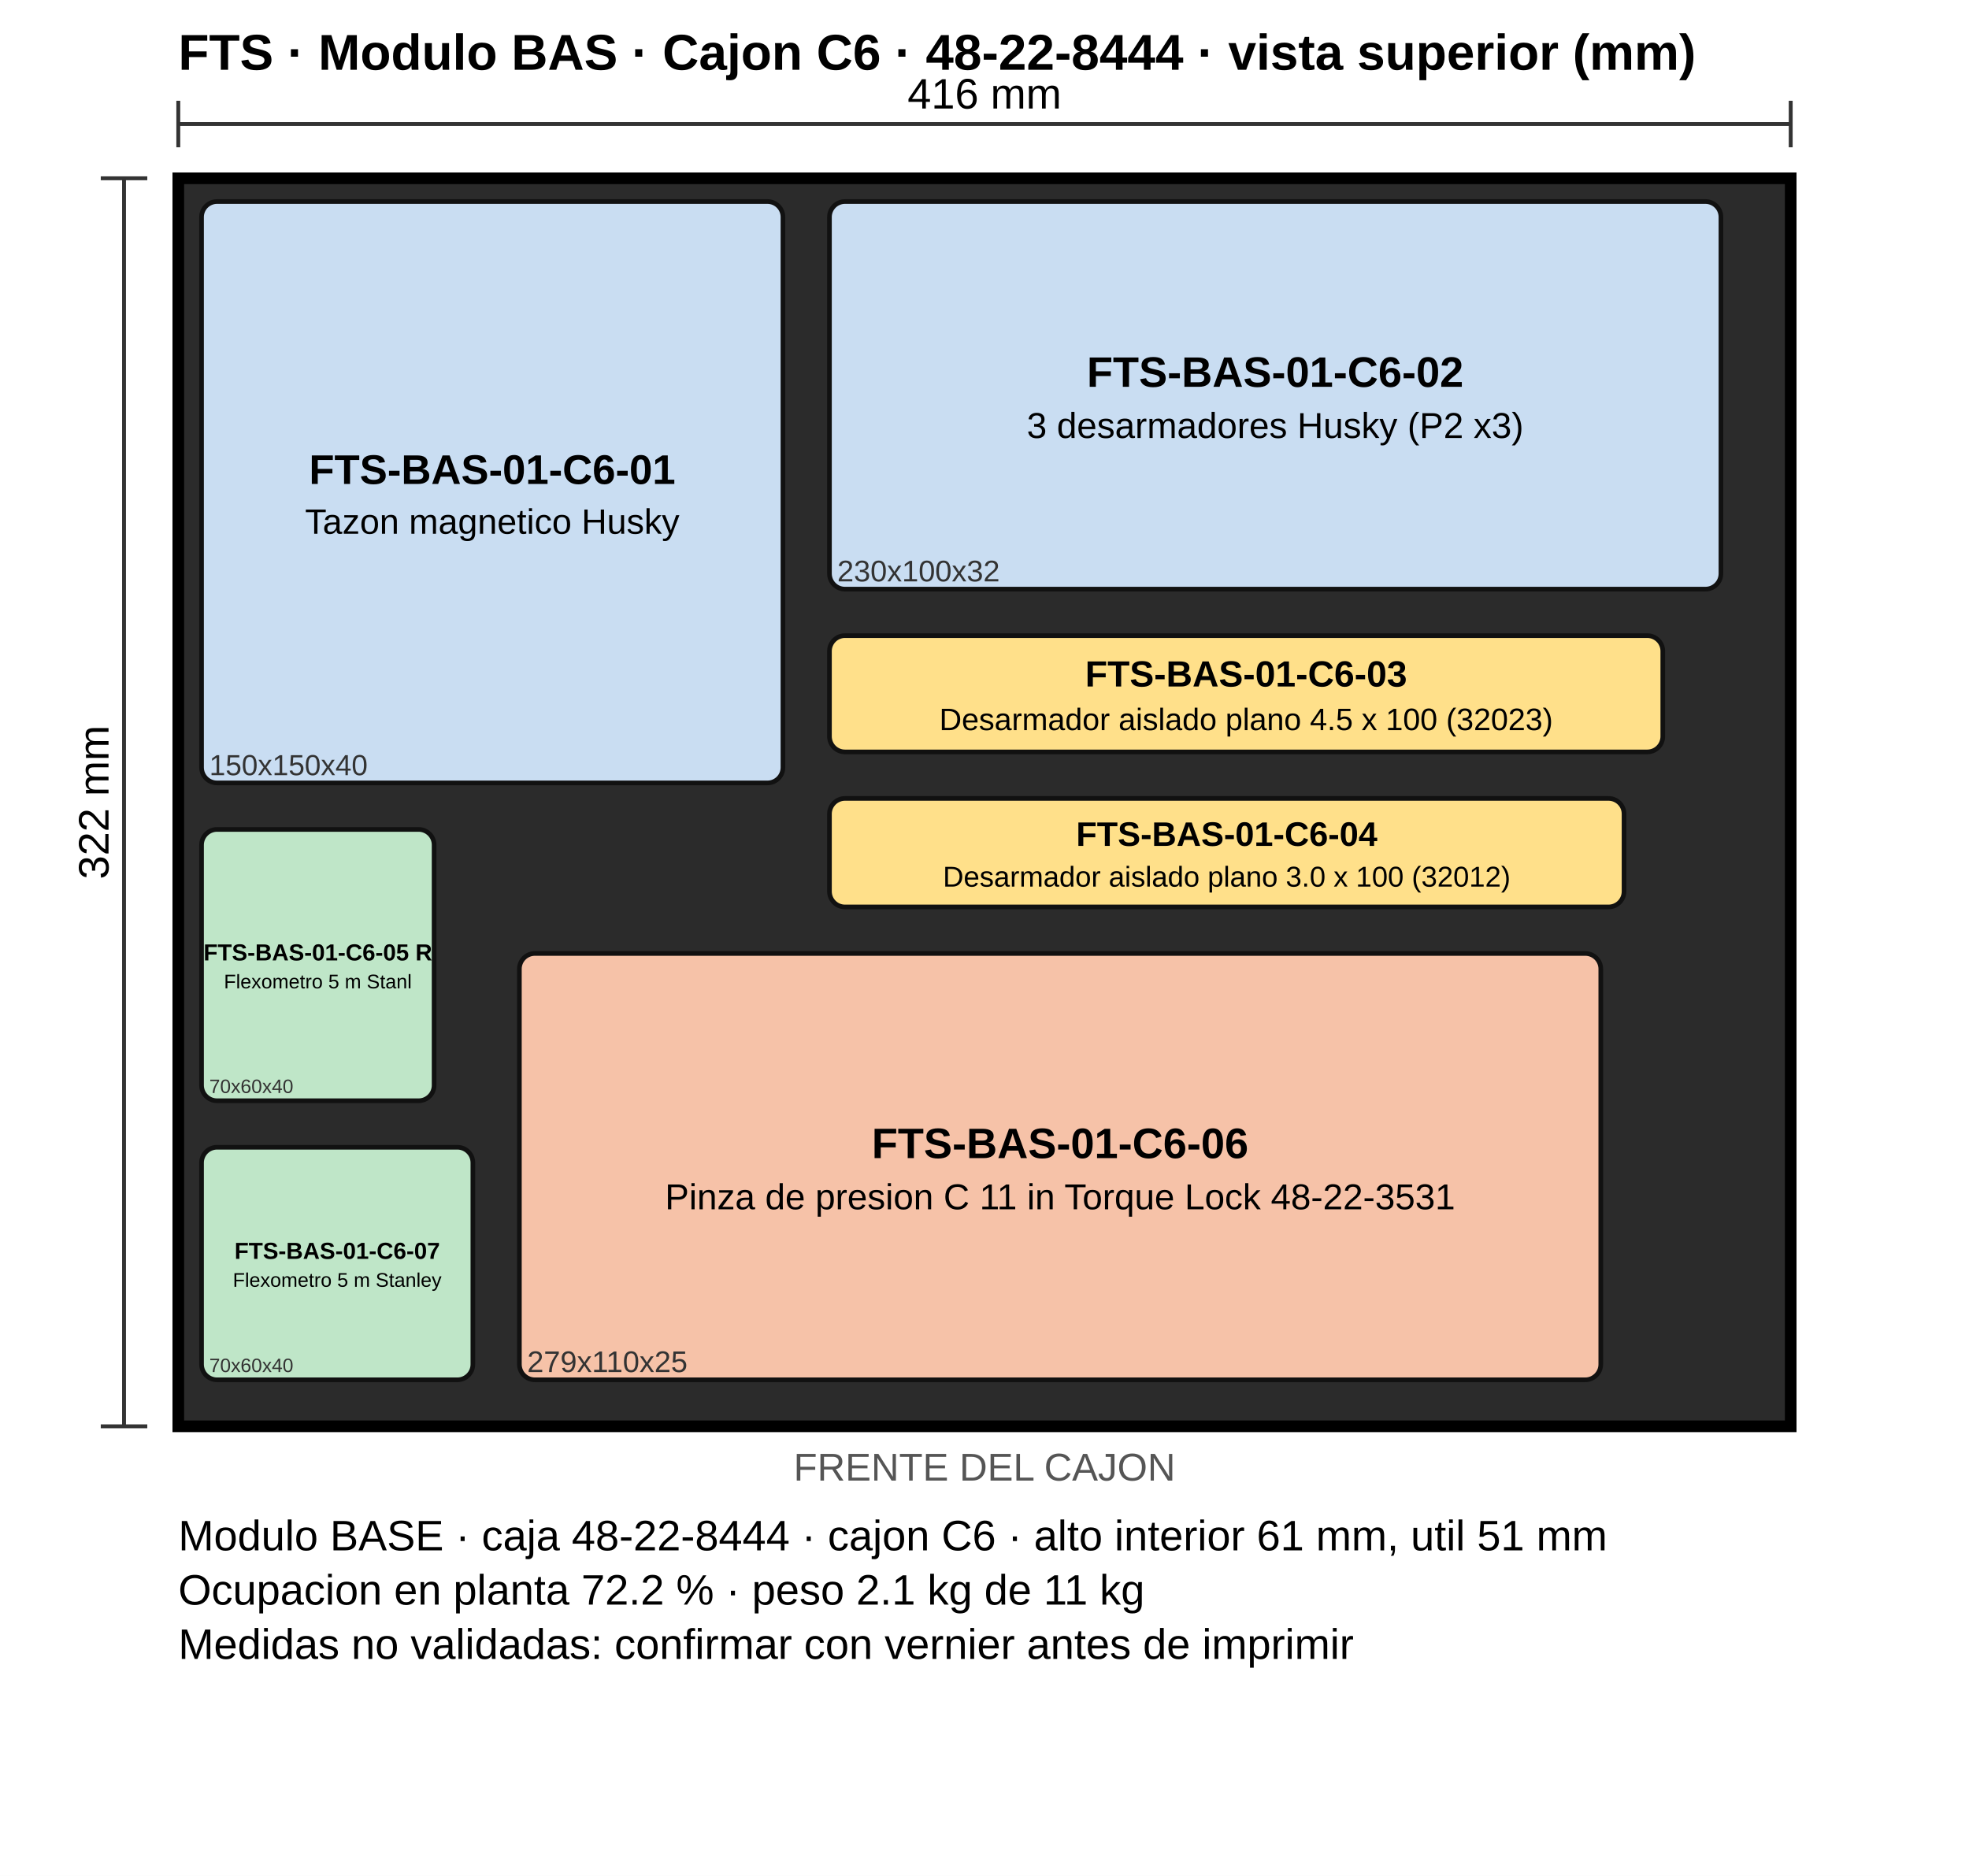
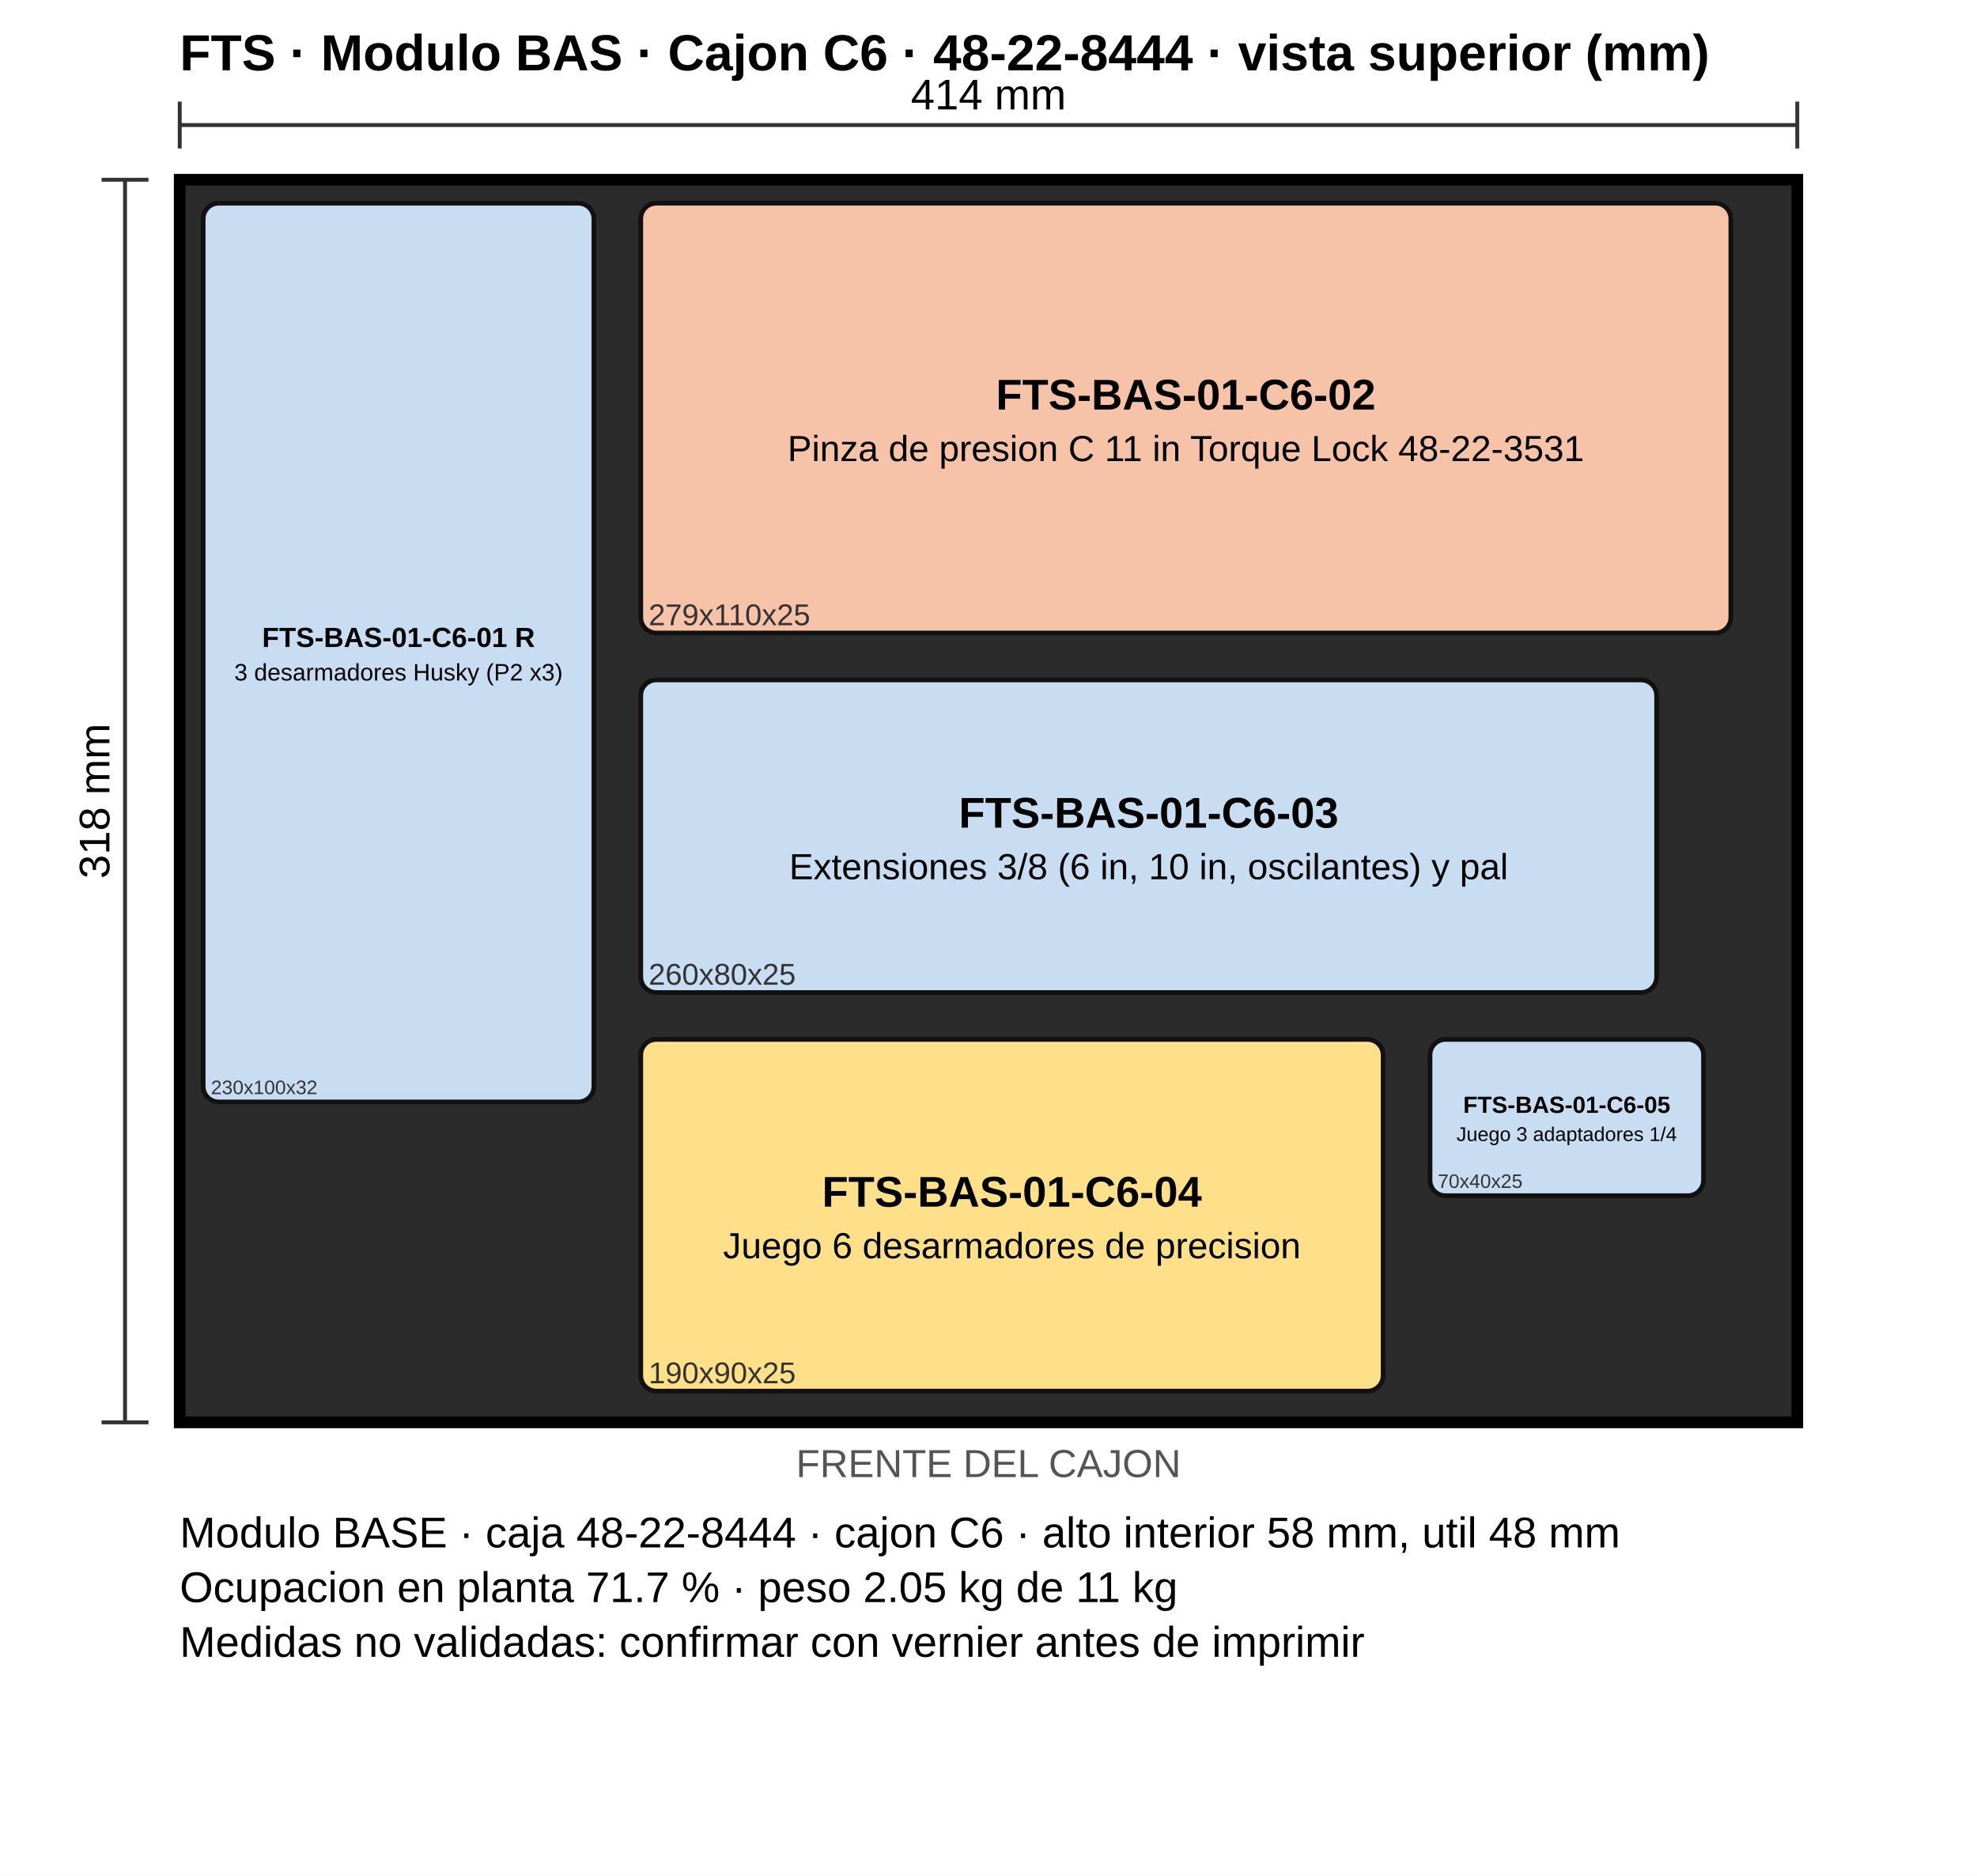
- <svg xmlns="http://www.w3.org/2000/svg" viewBox="0 0 508 484" width="813" font-family="Arial, sans-serif">
-   <rect x="0" y="0" width="508" height="484" fill="#ffffff" />
+ <svg xmlns="http://www.w3.org/2000/svg" viewBox="0 0 506 480" width="810" font-family="Arial, sans-serif">
+   <rect x="0" y="0" width="506" height="480" fill="#ffffff" />
  <text x="46" y="18" font-size="13" font-weight="bold">FTS · Modulo BAS · Cajon C6 · 48-22-8444 · vista superior (mm)</text>
-   <rect x="46" y="46" width="416" height="322" fill="#2b2b2b" stroke="#000" stroke-width="3" />
-   <line x1="46" y1="32" x2="462" y2="32" stroke="#333" stroke-width="1" />
+   <rect x="46" y="46" width="414" height="318" fill="#2b2b2b" stroke="#000" stroke-width="3" />
+   <line x1="46" y1="32" x2="460" y2="32" stroke="#333" stroke-width="1" />
  <line x1="46" y1="26" x2="46" y2="38" stroke="#333" />
-   <line x1="462" y1="26" x2="462" y2="38" stroke="#333" />
-   <text x="254.0" y="28" font-size="11" text-anchor="middle">416 mm</text>
-   <line x1="32" y1="46" x2="32" y2="368" stroke="#333" />
+   <line x1="460" y1="26" x2="460" y2="38" stroke="#333" />
+   <text x="253.0" y="28" font-size="11" text-anchor="middle">414 mm</text>
+   <line x1="32" y1="46" x2="32" y2="364" stroke="#333" />
  <line x1="26" y1="46" x2="38" y2="46" stroke="#333" />
-   <line x1="26" y1="368" x2="38" y2="368" stroke="#333" />
-   <text x="28" y="207.0" font-size="11" text-anchor="middle" transform="rotate(-90 28 207.0)">322 mm</text>
-   <text x="254.0" y="382" font-size="10" text-anchor="middle" fill="#555">FRENTE DEL CAJON</text>
-   <rect x="52" y="52" width="150" height="150" rx="4" fill="#C9DDF2" stroke="#111" stroke-width="1.2" />
-   <text x="127.0" y="124.857" font-size="10.7" text-anchor="middle" font-weight="bold">FTS-BAS-01-C6-01</text>
-   <text x="127.0" y="137.714" font-size="9.1" text-anchor="middle">Tazon magnetico Husky</text>
-   <text x="54" y="200" font-size="7.5" fill="#333">150x150x40</text>
-   <rect x="214" y="52" width="230" height="100" rx="4" fill="#C9DDF2" stroke="#111" stroke-width="1.2" />
-   <text x="329.0" y="99.8" font-size="11.0" text-anchor="middle" font-weight="bold">FTS-BAS-01-C6-02</text>
-   <text x="329.0" y="113.0" font-size="9.3" text-anchor="middle">3 desarmadores Husky (P2 x3)</text>
-   <text x="216" y="150" font-size="7.7" fill="#333">230x100x32</text>
-   <rect x="214" y="164" width="215" height="30" rx="4" fill="#FFE08A" stroke="#111" stroke-width="1.2" />
-   <text x="321.5" y="177.125" font-size="9.4" text-anchor="middle" font-weight="bold">FTS-BAS-01-C6-03</text>
-   <text x="321.5" y="188.375" font-size="8.0" text-anchor="middle">Desarmador aislado plano 4.5 x 100 (32023)</text>
-   <rect x="214" y="206" width="205" height="28" rx="4" fill="#FFE08A" stroke="#111" stroke-width="1.2" />
-   <text x="316.5" y="218.25" font-size="8.8" text-anchor="middle" font-weight="bold">FTS-BAS-01-C6-04</text>
-   <text x="316.5" y="228.75" font-size="7.4" text-anchor="middle">Desarmador aislado plano 3.0 x 100 (32012)</text>
-   <rect x="52" y="214" width="60" height="70" rx="4" fill="#BFE6C8" stroke="#111" stroke-width="1.2" />
-   <text x="82.0" y="247.8" font-size="6.0" text-anchor="middle" font-weight="bold">FTS-BAS-01-C6-05 R</text>
-   <text x="82.0" y="255.0" font-size="5.1" text-anchor="middle">Flexometro 5 m Stanl</text>
-   <text x="54" y="282" font-size="5.0" fill="#333">70x60x40</text>
-   <rect x="134" y="246" width="279" height="110" rx="4" fill="#F6C2A8" stroke="#111" stroke-width="1.2" />
-   <text x="273.5" y="298.8" font-size="11.0" text-anchor="middle" font-weight="bold">FTS-BAS-01-C6-06</text>
-   <text x="273.5" y="312.0" font-size="9.3" text-anchor="middle">Pinza de presion C 11 in Torque Lock 48-22-3531</text>
-   <text x="136" y="354" font-size="7.7" fill="#333">279x110x25</text>
-   <rect x="52" y="296" width="70" height="60" rx="4" fill="#BFE6C8" stroke="#111" stroke-width="1.2" />
-   <text x="87.0" y="324.8" font-size="6.0" text-anchor="middle" font-weight="bold">FTS-BAS-01-C6-07</text>
-   <text x="87.0" y="332.0" font-size="5.1" text-anchor="middle">Flexometro 5 m Stanley </text>
-   <text x="54" y="354" font-size="5.0" fill="#333">70x60x40</text>
-   <text x="46" y="400" font-size="11" fill="#000">Modulo BASE · caja 48-22-8444 · cajon C6 · alto interior 61 mm, util 51 mm</text>
-   <text x="46" y="414" font-size="11" fill="#000">Ocupacion en planta 72.2 % · peso 2.1 kg de 11 kg</text>
-   <text x="46" y="428" font-size="11" fill="#000">Medidas no validadas: confirmar con vernier antes de imprimir</text>
+   <line x1="26" y1="364" x2="38" y2="364" stroke="#333" />
+   <text x="28" y="205.0" font-size="11" text-anchor="middle" transform="rotate(-90 28 205.0)">318 mm</text>
+   <text x="253.0" y="378" font-size="10" text-anchor="middle" fill="#555">FRENTE DEL CAJON</text>
+   <rect x="52" y="52" width="100" height="230" rx="4" fill="#C9DDF2" stroke="#111" stroke-width="1.2" />
+   <text x="102.0" y="165.571" font-size="7.1" text-anchor="middle" font-weight="bold">FTS-BAS-01-C6-01 R</text>
+   <text x="102.0" y="174.143" font-size="6.1" text-anchor="middle">3 desarmadores Husky (P2 x3)</text>
+   <text x="54" y="280" font-size="5.0" fill="#333">230x100x32</text>
+   <rect x="164" y="52" width="279" height="110" rx="4" fill="#F6C2A8" stroke="#111" stroke-width="1.2" />
+   <text x="303.5" y="104.8" font-size="11.0" text-anchor="middle" font-weight="bold">FTS-BAS-01-C6-02</text>
+   <text x="303.5" y="118.0" font-size="9.3" text-anchor="middle">Pinza de presion C 11 in Torque Lock 48-22-3531</text>
+   <text x="166" y="160" font-size="7.7" fill="#333">279x110x25</text>
+   <rect x="164" y="174" width="260" height="80" rx="4" fill="#C9DDF2" stroke="#111" stroke-width="1.2" />
+   <text x="294.0" y="211.8" font-size="11.0" text-anchor="middle" font-weight="bold">FTS-BAS-01-C6-03</text>
+   <text x="294.0" y="225.0" font-size="9.3" text-anchor="middle">Extensiones 3/8 (6 in, 10 in, oscilantes) y pal</text>
+   <text x="166" y="252" font-size="7.7" fill="#333">260x80x25</text>
+   <rect x="164" y="266" width="190" height="90" rx="4" fill="#FFE08A" stroke="#111" stroke-width="1.2" />
+   <text x="259.0" y="308.8" font-size="11.0" text-anchor="middle" font-weight="bold">FTS-BAS-01-C6-04</text>
+   <text x="259.0" y="322.0" font-size="9.3" text-anchor="middle">Juego 6 desarmadores de precision </text>
+   <text x="166" y="354" font-size="7.7" fill="#333">190x90x25</text>
+   <rect x="366" y="266" width="70" height="40" rx="4" fill="#C9DDF2" stroke="#111" stroke-width="1.2" />
+   <text x="401.0" y="284.8" font-size="6.0" text-anchor="middle" font-weight="bold">FTS-BAS-01-C6-05</text>
+   <text x="401.0" y="292.0" font-size="5.1" text-anchor="middle">Juego 3 adaptadores 1/4</text>
+   <text x="368" y="304" font-size="5.0" fill="#333">70x40x25</text>
+   <text x="46" y="396" font-size="11" fill="#000">Modulo BASE · caja 48-22-8444 · cajon C6 · alto interior 58 mm, util 48 mm</text>
+   <text x="46" y="410" font-size="11" fill="#000">Ocupacion en planta 71.7 % · peso 2.05 kg de 11 kg</text>
+   <text x="46" y="424" font-size="11" fill="#000">Medidas no validadas: confirmar con vernier antes de imprimir</text>
</svg>
